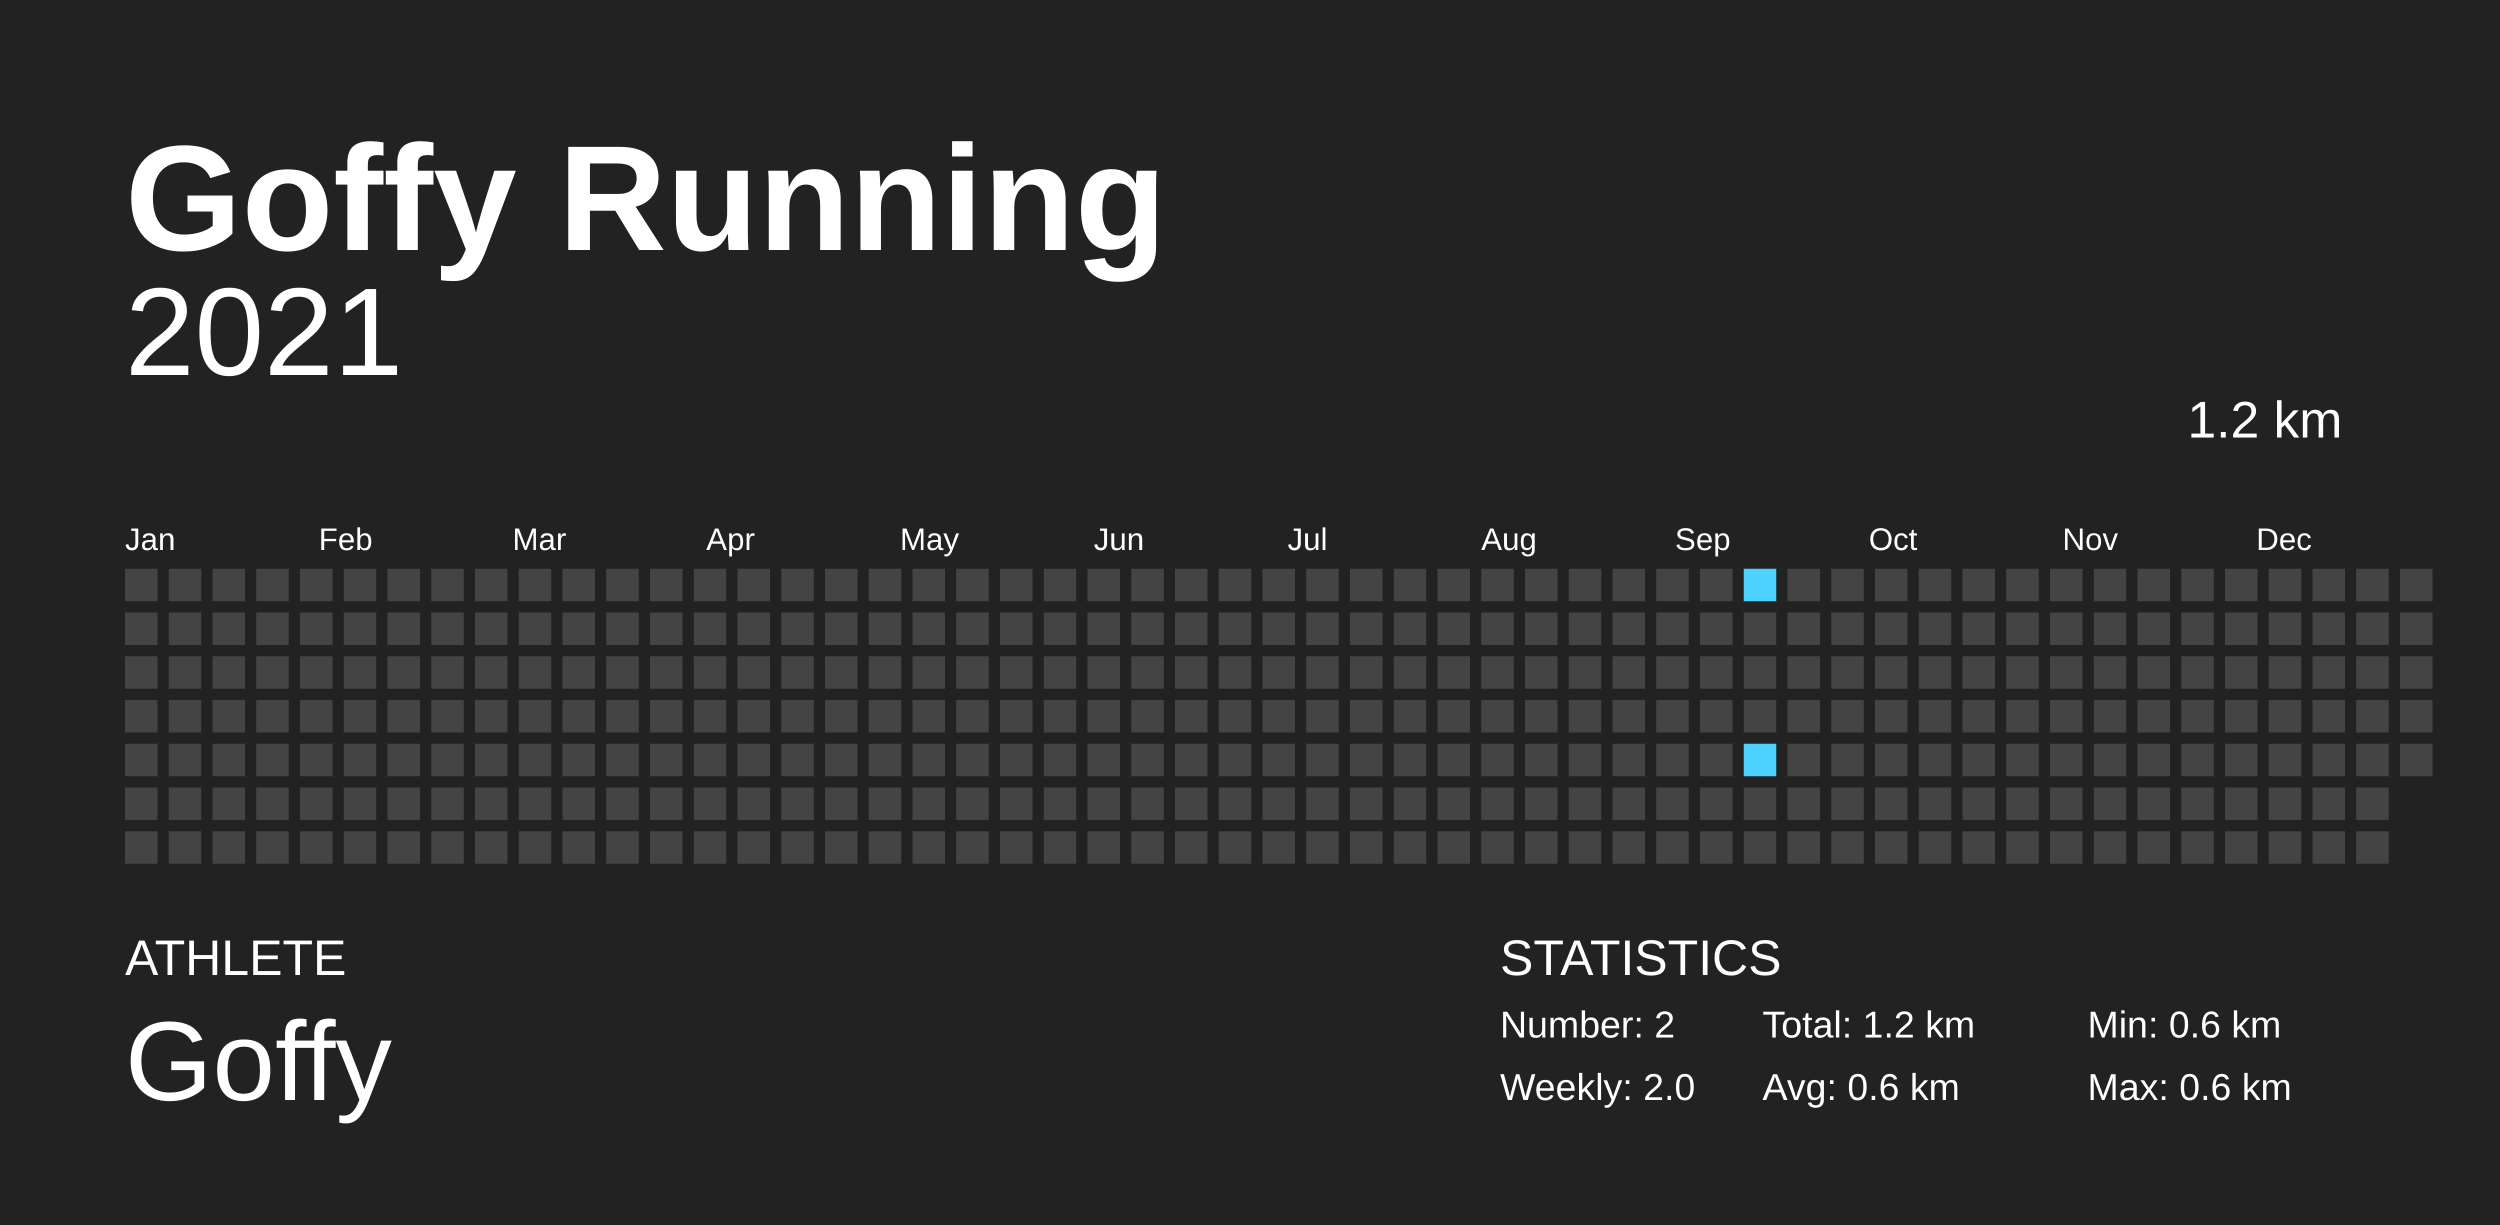
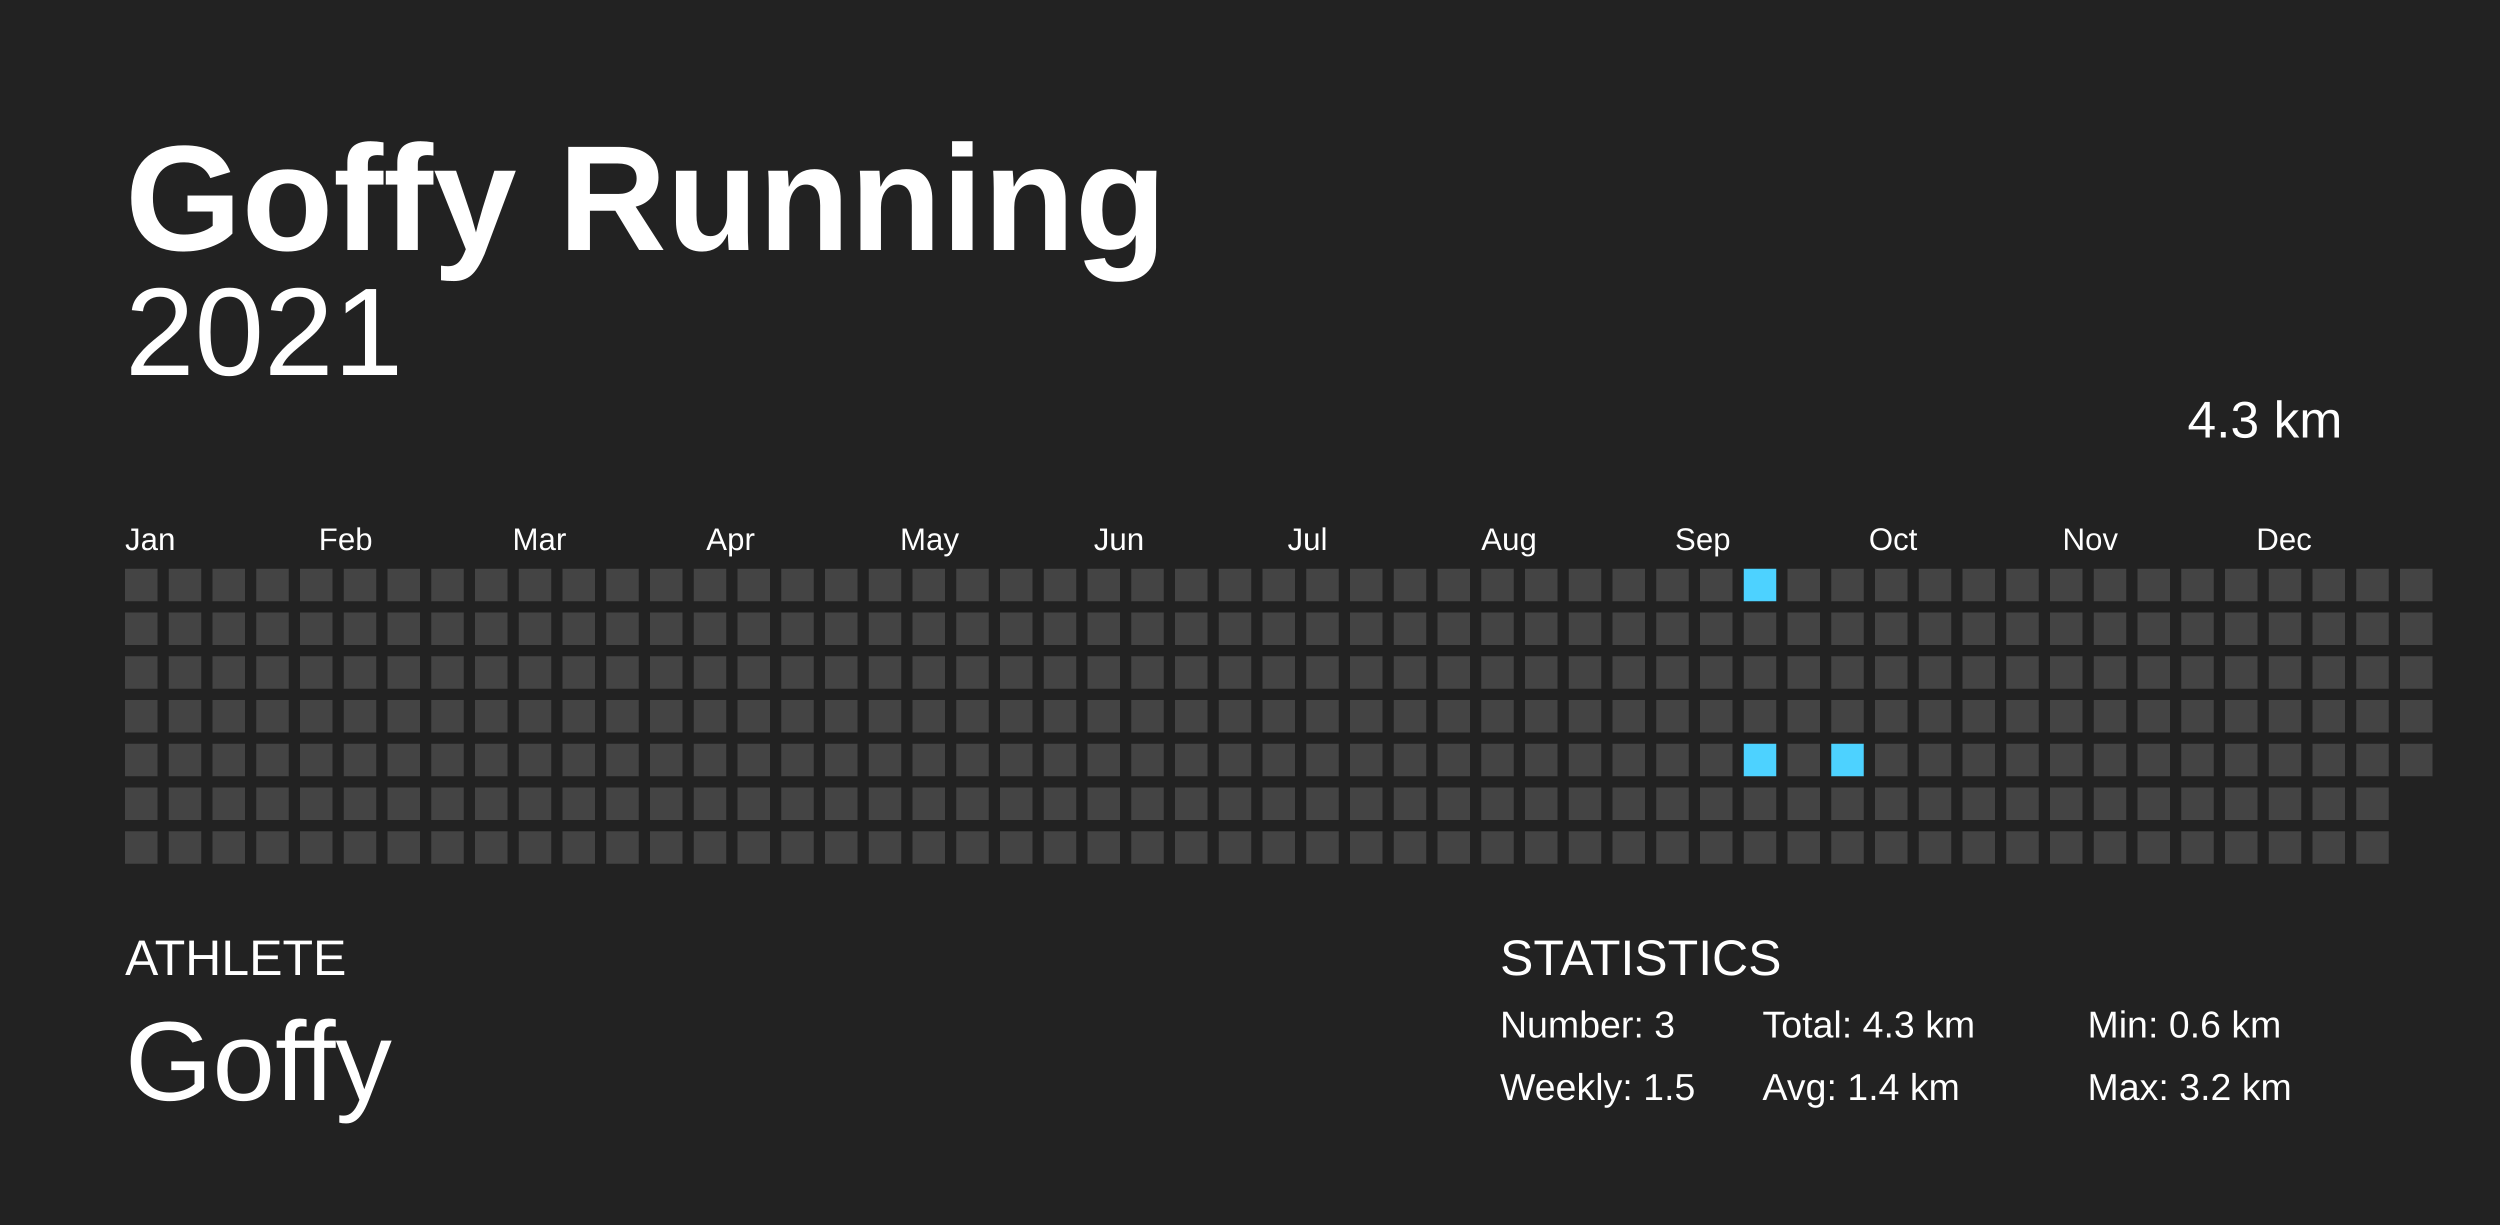
<svg xmlns="http://www.w3.org/2000/svg" baseProfile="full" height="98mm" version="1.1" viewBox="0,0,200,98" width="200mm">
  <defs />
  <rect fill="#222222" height="98" width="200" x="0" y="0" />
  <text fill="#FFFFFF" style="font-size:12px; font-family:Arial; font-weight:bold;" x="10" y="20">Goffy Running</text>
  <text fill="#FFFFFF" style="font-size:4px; font-family:Arial" x="10" y="78">ATHLETE</text>
  <text fill="#FFFFFF" style="font-size:9px; font-family:Arial" x="10" y="88">Goffy</text>
  <text fill="#FFFFFF" style="font-size:4px; font-family:Arial" x="120" y="78">STATISTICS</text>
-   <text fill="#FFFFFF" style="font-size:3px; font-family:Arial" x="120" y="83">Number: 2</text>
-   <text fill="#FFFFFF" style="font-size:3px; font-family:Arial" x="120" y="88">Weekly: 2.0</text>
-   <text fill="#FFFFFF" style="font-size:3px; font-family:Arial" x="141" y="83">Total: 1.2 km</text>
-   <text fill="#FFFFFF" style="font-size:3px; font-family:Arial" x="141" y="88">Avg: 0.6 km</text>
+   <text fill="#FFFFFF" style="font-size:3px; font-family:Arial" x="120" y="83">Number: 3</text>
+   <text fill="#FFFFFF" style="font-size:3px; font-family:Arial" x="120" y="88">Weekly: 1.5</text>
+   <text fill="#FFFFFF" style="font-size:3px; font-family:Arial" x="141" y="83">Total: 4.3 km</text>
+   <text fill="#FFFFFF" style="font-size:3px; font-family:Arial" x="141" y="88">Avg: 1.4 km</text>
  <text fill="#FFFFFF" style="font-size:3px; font-family:Arial" x="167" y="83">Min: 0.6 km</text>
-   <text fill="#FFFFFF" style="font-size:3px; font-family:Arial" x="167" y="88">Max: 0.6 km</text>
+   <text fill="#FFFFFF" style="font-size:3px; font-family:Arial" x="167" y="88">Max: 3.2 km</text>
  <text alignment-baseline="hanging" fill="#FFFFFF" style="font-size:10.0px; font-family:Arial;" x="10" y="30">2021</text>
-   <text alignment-baseline="hanging" fill="#FFFFFF" style="font-size:4.125px; font-family:Arial;" x="175" y="35">1.2 km</text>
+   <text alignment-baseline="hanging" fill="#FFFFFF" style="font-size:4.125px; font-family:Arial;" x="175" y="35">4.3 km</text>
  <text fill="#FFFFFF" style="font-size:2.5px; font-family:Arial" x="10.0" y="44">Jan</text>
  <text fill="#FFFFFF" style="font-size:2.5px; font-family:Arial" x="25.5" y="44">Feb</text>
  <text fill="#FFFFFF" style="font-size:2.5px; font-family:Arial" x="41.0" y="44">Mar</text>
  <text fill="#FFFFFF" style="font-size:2.5px; font-family:Arial" x="56.5" y="44">Apr</text>
  <text fill="#FFFFFF" style="font-size:2.5px; font-family:Arial" x="72.0" y="44">May</text>
  <text fill="#FFFFFF" style="font-size:2.5px; font-family:Arial" x="87.5" y="44">Jun</text>
  <text fill="#FFFFFF" style="font-size:2.5px; font-family:Arial" x="103.0" y="44">Jul</text>
  <text fill="#FFFFFF" style="font-size:2.5px; font-family:Arial" x="118.5" y="44">Aug</text>
  <text fill="#FFFFFF" style="font-size:2.5px; font-family:Arial" x="134.0" y="44">Sep</text>
  <text fill="#FFFFFF" style="font-size:2.5px; font-family:Arial" x="149.5" y="44">Oct</text>
  <text fill="#FFFFFF" style="font-size:2.5px; font-family:Arial" x="165.0" y="44">Nov</text>
  <text fill="#FFFFFF" style="font-size:2.5px; font-family:Arial" x="180.5" y="44">Dec</text>
  <rect fill="#444444" height="2.6" width="2.6" x="10.0" y="45.5" />
  <rect fill="#444444" height="2.6" width="2.6" x="10.0" y="49.0" />
  <rect fill="#444444" height="2.6" width="2.6" x="10.0" y="52.5" />
  <rect fill="#444444" height="2.6" width="2.6" x="10.0" y="56.0" />
  <rect fill="#444444" height="2.6" width="2.6" x="10.0" y="59.5" />
  <rect fill="#444444" height="2.6" width="2.6" x="10.0" y="63.0" />
  <rect fill="#444444" height="2.6" width="2.6" x="10.0" y="66.5" />
  <rect fill="#444444" height="2.6" width="2.6" x="13.5" y="45.5" />
  <rect fill="#444444" height="2.6" width="2.6" x="13.5" y="49.0" />
  <rect fill="#444444" height="2.6" width="2.6" x="13.5" y="52.5" />
  <rect fill="#444444" height="2.6" width="2.6" x="13.5" y="56.0" />
  <rect fill="#444444" height="2.6" width="2.6" x="13.5" y="59.5" />
  <rect fill="#444444" height="2.6" width="2.6" x="13.5" y="63.0" />
  <rect fill="#444444" height="2.6" width="2.6" x="13.5" y="66.5" />
  <rect fill="#444444" height="2.6" width="2.6" x="17.0" y="45.5" />
  <rect fill="#444444" height="2.6" width="2.6" x="17.0" y="49.0" />
  <rect fill="#444444" height="2.6" width="2.6" x="17.0" y="52.5" />
  <rect fill="#444444" height="2.6" width="2.6" x="17.0" y="56.0" />
  <rect fill="#444444" height="2.6" width="2.6" x="17.0" y="59.5" />
  <rect fill="#444444" height="2.6" width="2.6" x="17.0" y="63.0" />
  <rect fill="#444444" height="2.6" width="2.6" x="17.0" y="66.5" />
  <rect fill="#444444" height="2.6" width="2.6" x="20.5" y="45.5" />
  <rect fill="#444444" height="2.6" width="2.6" x="20.5" y="49.0" />
  <rect fill="#444444" height="2.6" width="2.6" x="20.5" y="52.5" />
  <rect fill="#444444" height="2.6" width="2.6" x="20.5" y="56.0" />
  <rect fill="#444444" height="2.6" width="2.6" x="20.5" y="59.5" />
  <rect fill="#444444" height="2.6" width="2.6" x="20.5" y="63.0" />
  <rect fill="#444444" height="2.6" width="2.6" x="20.5" y="66.5" />
  <rect fill="#444444" height="2.6" width="2.6" x="24.0" y="45.5" />
  <rect fill="#444444" height="2.6" width="2.6" x="24.0" y="49.0" />
  <rect fill="#444444" height="2.6" width="2.6" x="24.0" y="52.5" />
  <rect fill="#444444" height="2.6" width="2.6" x="24.0" y="56.0" />
  <rect fill="#444444" height="2.6" width="2.6" x="24.0" y="59.5" />
  <rect fill="#444444" height="2.6" width="2.6" x="24.0" y="63.0" />
  <rect fill="#444444" height="2.6" width="2.6" x="24.0" y="66.5" />
  <rect fill="#444444" height="2.6" width="2.6" x="27.5" y="45.5" />
  <rect fill="#444444" height="2.6" width="2.6" x="27.5" y="49.0" />
  <rect fill="#444444" height="2.6" width="2.6" x="27.5" y="52.5" />
  <rect fill="#444444" height="2.6" width="2.6" x="27.5" y="56.0" />
  <rect fill="#444444" height="2.6" width="2.6" x="27.5" y="59.5" />
  <rect fill="#444444" height="2.6" width="2.6" x="27.5" y="63.0" />
  <rect fill="#444444" height="2.6" width="2.6" x="27.5" y="66.5" />
  <rect fill="#444444" height="2.6" width="2.6" x="31.0" y="45.5" />
  <rect fill="#444444" height="2.6" width="2.6" x="31.0" y="49.0" />
  <rect fill="#444444" height="2.6" width="2.6" x="31.0" y="52.5" />
  <rect fill="#444444" height="2.6" width="2.6" x="31.0" y="56.0" />
  <rect fill="#444444" height="2.6" width="2.6" x="31.0" y="59.5" />
  <rect fill="#444444" height="2.6" width="2.6" x="31.0" y="63.0" />
  <rect fill="#444444" height="2.6" width="2.6" x="31.0" y="66.5" />
  <rect fill="#444444" height="2.6" width="2.6" x="34.5" y="45.5" />
  <rect fill="#444444" height="2.6" width="2.6" x="34.5" y="49.0" />
  <rect fill="#444444" height="2.6" width="2.6" x="34.5" y="52.5" />
  <rect fill="#444444" height="2.6" width="2.6" x="34.5" y="56.0" />
  <rect fill="#444444" height="2.6" width="2.6" x="34.5" y="59.5" />
  <rect fill="#444444" height="2.6" width="2.6" x="34.5" y="63.0" />
  <rect fill="#444444" height="2.6" width="2.6" x="34.5" y="66.5" />
  <rect fill="#444444" height="2.6" width="2.6" x="38.0" y="45.5" />
  <rect fill="#444444" height="2.6" width="2.6" x="38.0" y="49.0" />
  <rect fill="#444444" height="2.6" width="2.6" x="38.0" y="52.5" />
  <rect fill="#444444" height="2.6" width="2.6" x="38.0" y="56.0" />
  <rect fill="#444444" height="2.6" width="2.6" x="38.0" y="59.5" />
  <rect fill="#444444" height="2.6" width="2.6" x="38.0" y="63.0" />
  <rect fill="#444444" height="2.6" width="2.6" x="38.0" y="66.5" />
  <rect fill="#444444" height="2.6" width="2.6" x="41.5" y="45.5" />
  <rect fill="#444444" height="2.6" width="2.6" x="41.5" y="49.0" />
  <rect fill="#444444" height="2.6" width="2.6" x="41.5" y="52.5" />
  <rect fill="#444444" height="2.6" width="2.6" x="41.5" y="56.0" />
  <rect fill="#444444" height="2.6" width="2.6" x="41.5" y="59.5" />
  <rect fill="#444444" height="2.6" width="2.6" x="41.5" y="63.0" />
  <rect fill="#444444" height="2.6" width="2.6" x="41.5" y="66.5" />
  <rect fill="#444444" height="2.6" width="2.6" x="45.0" y="45.5" />
  <rect fill="#444444" height="2.6" width="2.6" x="45.0" y="49.0" />
  <rect fill="#444444" height="2.6" width="2.6" x="45.0" y="52.5" />
  <rect fill="#444444" height="2.6" width="2.6" x="45.0" y="56.0" />
  <rect fill="#444444" height="2.6" width="2.6" x="45.0" y="59.5" />
  <rect fill="#444444" height="2.6" width="2.6" x="45.0" y="63.0" />
  <rect fill="#444444" height="2.6" width="2.6" x="45.0" y="66.5" />
  <rect fill="#444444" height="2.6" width="2.6" x="48.5" y="45.5" />
  <rect fill="#444444" height="2.6" width="2.6" x="48.5" y="49.0" />
  <rect fill="#444444" height="2.6" width="2.6" x="48.5" y="52.5" />
  <rect fill="#444444" height="2.6" width="2.6" x="48.5" y="56.0" />
  <rect fill="#444444" height="2.6" width="2.6" x="48.5" y="59.5" />
  <rect fill="#444444" height="2.6" width="2.6" x="48.5" y="63.0" />
  <rect fill="#444444" height="2.6" width="2.6" x="48.5" y="66.5" />
  <rect fill="#444444" height="2.6" width="2.6" x="52.0" y="45.5" />
  <rect fill="#444444" height="2.6" width="2.6" x="52.0" y="49.0" />
  <rect fill="#444444" height="2.6" width="2.6" x="52.0" y="52.5" />
  <rect fill="#444444" height="2.6" width="2.6" x="52.0" y="56.0" />
  <rect fill="#444444" height="2.6" width="2.6" x="52.0" y="59.5" />
  <rect fill="#444444" height="2.6" width="2.6" x="52.0" y="63.0" />
  <rect fill="#444444" height="2.6" width="2.6" x="52.0" y="66.5" />
  <rect fill="#444444" height="2.6" width="2.6" x="55.5" y="45.5" />
  <rect fill="#444444" height="2.6" width="2.6" x="55.5" y="49.0" />
  <rect fill="#444444" height="2.6" width="2.6" x="55.5" y="52.5" />
  <rect fill="#444444" height="2.6" width="2.6" x="55.5" y="56.0" />
  <rect fill="#444444" height="2.6" width="2.6" x="55.5" y="59.5" />
  <rect fill="#444444" height="2.6" width="2.6" x="55.5" y="63.0" />
  <rect fill="#444444" height="2.6" width="2.6" x="55.5" y="66.5" />
  <rect fill="#444444" height="2.6" width="2.6" x="59.0" y="45.5" />
  <rect fill="#444444" height="2.6" width="2.6" x="59.0" y="49.0" />
  <rect fill="#444444" height="2.6" width="2.6" x="59.0" y="52.5" />
  <rect fill="#444444" height="2.6" width="2.6" x="59.0" y="56.0" />
  <rect fill="#444444" height="2.6" width="2.6" x="59.0" y="59.5" />
  <rect fill="#444444" height="2.6" width="2.6" x="59.0" y="63.0" />
  <rect fill="#444444" height="2.6" width="2.6" x="59.0" y="66.5" />
  <rect fill="#444444" height="2.6" width="2.6" x="62.5" y="45.5" />
  <rect fill="#444444" height="2.6" width="2.6" x="62.5" y="49.0" />
  <rect fill="#444444" height="2.6" width="2.6" x="62.5" y="52.5" />
  <rect fill="#444444" height="2.6" width="2.6" x="62.5" y="56.0" />
  <rect fill="#444444" height="2.6" width="2.6" x="62.5" y="59.5" />
  <rect fill="#444444" height="2.6" width="2.6" x="62.5" y="63.0" />
  <rect fill="#444444" height="2.6" width="2.6" x="62.5" y="66.5" />
  <rect fill="#444444" height="2.6" width="2.6" x="66.0" y="45.5" />
  <rect fill="#444444" height="2.6" width="2.6" x="66.0" y="49.0" />
  <rect fill="#444444" height="2.6" width="2.6" x="66.0" y="52.5" />
  <rect fill="#444444" height="2.6" width="2.6" x="66.0" y="56.0" />
  <rect fill="#444444" height="2.6" width="2.6" x="66.0" y="59.5" />
  <rect fill="#444444" height="2.6" width="2.6" x="66.0" y="63.0" />
  <rect fill="#444444" height="2.6" width="2.6" x="66.0" y="66.5" />
  <rect fill="#444444" height="2.6" width="2.6" x="69.5" y="45.5" />
  <rect fill="#444444" height="2.6" width="2.6" x="69.5" y="49.0" />
  <rect fill="#444444" height="2.6" width="2.6" x="69.5" y="52.5" />
  <rect fill="#444444" height="2.6" width="2.6" x="69.5" y="56.0" />
  <rect fill="#444444" height="2.6" width="2.6" x="69.5" y="59.5" />
  <rect fill="#444444" height="2.6" width="2.6" x="69.5" y="63.0" />
  <rect fill="#444444" height="2.6" width="2.6" x="69.5" y="66.5" />
  <rect fill="#444444" height="2.6" width="2.6" x="73.0" y="45.5" />
  <rect fill="#444444" height="2.6" width="2.6" x="73.0" y="49.0" />
  <rect fill="#444444" height="2.6" width="2.6" x="73.0" y="52.5" />
  <rect fill="#444444" height="2.6" width="2.6" x="73.0" y="56.0" />
  <rect fill="#444444" height="2.6" width="2.6" x="73.0" y="59.5" />
  <rect fill="#444444" height="2.6" width="2.6" x="73.0" y="63.0" />
  <rect fill="#444444" height="2.6" width="2.6" x="73.0" y="66.5" />
  <rect fill="#444444" height="2.6" width="2.6" x="76.5" y="45.5" />
  <rect fill="#444444" height="2.6" width="2.6" x="76.5" y="49.0" />
  <rect fill="#444444" height="2.6" width="2.6" x="76.5" y="52.5" />
  <rect fill="#444444" height="2.6" width="2.6" x="76.5" y="56.0" />
  <rect fill="#444444" height="2.6" width="2.6" x="76.5" y="59.5" />
  <rect fill="#444444" height="2.6" width="2.6" x="76.5" y="63.0" />
  <rect fill="#444444" height="2.6" width="2.6" x="76.5" y="66.5" />
  <rect fill="#444444" height="2.6" width="2.6" x="80.0" y="45.5" />
  <rect fill="#444444" height="2.6" width="2.6" x="80.0" y="49.0" />
  <rect fill="#444444" height="2.6" width="2.6" x="80.0" y="52.5" />
  <rect fill="#444444" height="2.6" width="2.6" x="80.0" y="56.0" />
  <rect fill="#444444" height="2.6" width="2.6" x="80.0" y="59.5" />
  <rect fill="#444444" height="2.6" width="2.6" x="80.0" y="63.0" />
  <rect fill="#444444" height="2.6" width="2.6" x="80.0" y="66.5" />
  <rect fill="#444444" height="2.6" width="2.6" x="83.5" y="45.5" />
  <rect fill="#444444" height="2.6" width="2.6" x="83.5" y="49.0" />
  <rect fill="#444444" height="2.6" width="2.6" x="83.5" y="52.5" />
  <rect fill="#444444" height="2.6" width="2.6" x="83.5" y="56.0" />
  <rect fill="#444444" height="2.6" width="2.6" x="83.5" y="59.5" />
  <rect fill="#444444" height="2.6" width="2.6" x="83.5" y="63.0" />
  <rect fill="#444444" height="2.6" width="2.6" x="83.5" y="66.5" />
  <rect fill="#444444" height="2.6" width="2.6" x="87.0" y="45.5" />
  <rect fill="#444444" height="2.6" width="2.6" x="87.0" y="49.0" />
  <rect fill="#444444" height="2.6" width="2.6" x="87.0" y="52.5" />
  <rect fill="#444444" height="2.6" width="2.6" x="87.0" y="56.0" />
  <rect fill="#444444" height="2.6" width="2.6" x="87.0" y="59.5" />
  <rect fill="#444444" height="2.6" width="2.6" x="87.0" y="63.0" />
  <rect fill="#444444" height="2.6" width="2.6" x="87.0" y="66.5" />
  <rect fill="#444444" height="2.6" width="2.6" x="90.5" y="45.5" />
  <rect fill="#444444" height="2.6" width="2.6" x="90.5" y="49.0" />
  <rect fill="#444444" height="2.6" width="2.6" x="90.5" y="52.5" />
  <rect fill="#444444" height="2.6" width="2.6" x="90.5" y="56.0" />
  <rect fill="#444444" height="2.6" width="2.6" x="90.5" y="59.5" />
  <rect fill="#444444" height="2.6" width="2.6" x="90.5" y="63.0" />
  <rect fill="#444444" height="2.6" width="2.6" x="90.5" y="66.5" />
  <rect fill="#444444" height="2.6" width="2.6" x="94.0" y="45.5" />
  <rect fill="#444444" height="2.6" width="2.6" x="94.0" y="49.0" />
  <rect fill="#444444" height="2.6" width="2.6" x="94.0" y="52.5" />
  <rect fill="#444444" height="2.6" width="2.6" x="94.0" y="56.0" />
  <rect fill="#444444" height="2.6" width="2.6" x="94.0" y="59.5" />
  <rect fill="#444444" height="2.6" width="2.6" x="94.0" y="63.0" />
  <rect fill="#444444" height="2.6" width="2.6" x="94.0" y="66.5" />
  <rect fill="#444444" height="2.6" width="2.6" x="97.5" y="45.5" />
  <rect fill="#444444" height="2.6" width="2.6" x="97.5" y="49.0" />
  <rect fill="#444444" height="2.6" width="2.6" x="97.5" y="52.5" />
  <rect fill="#444444" height="2.6" width="2.6" x="97.5" y="56.0" />
  <rect fill="#444444" height="2.6" width="2.6" x="97.5" y="59.5" />
  <rect fill="#444444" height="2.6" width="2.6" x="97.5" y="63.0" />
  <rect fill="#444444" height="2.6" width="2.6" x="97.5" y="66.5" />
  <rect fill="#444444" height="2.6" width="2.6" x="101.0" y="45.5" />
  <rect fill="#444444" height="2.6" width="2.6" x="101.0" y="49.0" />
  <rect fill="#444444" height="2.6" width="2.6" x="101.0" y="52.5" />
  <rect fill="#444444" height="2.6" width="2.6" x="101.0" y="56.0" />
  <rect fill="#444444" height="2.6" width="2.6" x="101.0" y="59.5" />
  <rect fill="#444444" height="2.6" width="2.6" x="101.0" y="63.0" />
  <rect fill="#444444" height="2.6" width="2.6" x="101.0" y="66.5" />
  <rect fill="#444444" height="2.6" width="2.6" x="104.5" y="45.5" />
  <rect fill="#444444" height="2.6" width="2.6" x="104.5" y="49.0" />
  <rect fill="#444444" height="2.6" width="2.6" x="104.5" y="52.5" />
  <rect fill="#444444" height="2.6" width="2.6" x="104.5" y="56.0" />
  <rect fill="#444444" height="2.6" width="2.6" x="104.5" y="59.5" />
  <rect fill="#444444" height="2.6" width="2.6" x="104.5" y="63.0" />
  <rect fill="#444444" height="2.6" width="2.6" x="104.5" y="66.5" />
  <rect fill="#444444" height="2.6" width="2.6" x="108.0" y="45.5" />
  <rect fill="#444444" height="2.6" width="2.6" x="108.0" y="49.0" />
  <rect fill="#444444" height="2.6" width="2.6" x="108.0" y="52.5" />
  <rect fill="#444444" height="2.6" width="2.6" x="108.0" y="56.0" />
  <rect fill="#444444" height="2.6" width="2.6" x="108.0" y="59.5" />
  <rect fill="#444444" height="2.6" width="2.6" x="108.0" y="63.0" />
  <rect fill="#444444" height="2.6" width="2.6" x="108.0" y="66.5" />
  <rect fill="#444444" height="2.6" width="2.6" x="111.5" y="45.5" />
  <rect fill="#444444" height="2.6" width="2.6" x="111.5" y="49.0" />
  <rect fill="#444444" height="2.6" width="2.6" x="111.5" y="52.5" />
  <rect fill="#444444" height="2.6" width="2.6" x="111.5" y="56.0" />
  <rect fill="#444444" height="2.6" width="2.6" x="111.5" y="59.5" />
  <rect fill="#444444" height="2.6" width="2.6" x="111.5" y="63.0" />
  <rect fill="#444444" height="2.6" width="2.6" x="111.5" y="66.5" />
  <rect fill="#444444" height="2.6" width="2.6" x="115.0" y="45.5" />
  <rect fill="#444444" height="2.6" width="2.6" x="115.0" y="49.0" />
  <rect fill="#444444" height="2.6" width="2.6" x="115.0" y="52.5" />
  <rect fill="#444444" height="2.6" width="2.6" x="115.0" y="56.0" />
  <rect fill="#444444" height="2.6" width="2.6" x="115.0" y="59.5" />
  <rect fill="#444444" height="2.6" width="2.6" x="115.0" y="63.0" />
  <rect fill="#444444" height="2.6" width="2.6" x="115.0" y="66.5" />
  <rect fill="#444444" height="2.6" width="2.6" x="118.5" y="45.5" />
  <rect fill="#444444" height="2.6" width="2.6" x="118.5" y="49.0" />
  <rect fill="#444444" height="2.6" width="2.6" x="118.5" y="52.5" />
  <rect fill="#444444" height="2.6" width="2.6" x="118.5" y="56.0" />
  <rect fill="#444444" height="2.6" width="2.6" x="118.5" y="59.5" />
  <rect fill="#444444" height="2.6" width="2.6" x="118.5" y="63.0" />
  <rect fill="#444444" height="2.6" width="2.6" x="118.5" y="66.5" />
  <rect fill="#444444" height="2.6" width="2.6" x="122.0" y="45.5" />
  <rect fill="#444444" height="2.6" width="2.6" x="122.0" y="49.0" />
  <rect fill="#444444" height="2.6" width="2.6" x="122.0" y="52.5" />
  <rect fill="#444444" height="2.6" width="2.6" x="122.0" y="56.0" />
  <rect fill="#444444" height="2.6" width="2.6" x="122.0" y="59.5" />
  <rect fill="#444444" height="2.6" width="2.6" x="122.0" y="63.0" />
  <rect fill="#444444" height="2.6" width="2.6" x="122.0" y="66.5" />
  <rect fill="#444444" height="2.6" width="2.6" x="125.5" y="45.5" />
  <rect fill="#444444" height="2.6" width="2.6" x="125.5" y="49.0" />
  <rect fill="#444444" height="2.6" width="2.6" x="125.5" y="52.5" />
  <rect fill="#444444" height="2.6" width="2.6" x="125.5" y="56.0" />
  <rect fill="#444444" height="2.6" width="2.6" x="125.5" y="59.5" />
  <rect fill="#444444" height="2.6" width="2.6" x="125.5" y="63.0" />
  <rect fill="#444444" height="2.6" width="2.6" x="125.5" y="66.5" />
  <rect fill="#444444" height="2.6" width="2.6" x="129.0" y="45.5" />
  <rect fill="#444444" height="2.6" width="2.6" x="129.0" y="49.0" />
  <rect fill="#444444" height="2.6" width="2.6" x="129.0" y="52.5" />
  <rect fill="#444444" height="2.6" width="2.6" x="129.0" y="56.0" />
  <rect fill="#444444" height="2.6" width="2.6" x="129.0" y="59.5" />
  <rect fill="#444444" height="2.6" width="2.6" x="129.0" y="63.0" />
  <rect fill="#444444" height="2.6" width="2.6" x="129.0" y="66.5" />
  <rect fill="#444444" height="2.6" width="2.6" x="132.5" y="45.5" />
  <rect fill="#444444" height="2.6" width="2.6" x="132.5" y="49.0" />
  <rect fill="#444444" height="2.6" width="2.6" x="132.5" y="52.5" />
  <rect fill="#444444" height="2.6" width="2.6" x="132.5" y="56.0" />
  <rect fill="#444444" height="2.6" width="2.6" x="132.5" y="59.5" />
  <rect fill="#444444" height="2.6" width="2.6" x="132.5" y="63.0" />
  <rect fill="#444444" height="2.6" width="2.6" x="132.5" y="66.5" />
  <rect fill="#444444" height="2.6" width="2.6" x="136.0" y="45.5" />
  <rect fill="#444444" height="2.6" width="2.6" x="136.0" y="49.0" />
  <rect fill="#444444" height="2.6" width="2.6" x="136.0" y="52.5" />
  <rect fill="#444444" height="2.6" width="2.6" x="136.0" y="56.0" />
  <rect fill="#444444" height="2.6" width="2.6" x="136.0" y="59.5" />
  <rect fill="#444444" height="2.6" width="2.6" x="136.0" y="63.0" />
  <rect fill="#444444" height="2.6" width="2.6" x="136.0" y="66.5" />
  <rect fill="#4dd2ff" height="2.6" width="2.6" x="139.5" y="45.5" />
  <rect fill="#444444" height="2.6" width="2.6" x="139.5" y="49.0" />
  <rect fill="#444444" height="2.6" width="2.6" x="139.5" y="52.5" />
  <rect fill="#444444" height="2.6" width="2.6" x="139.5" y="56.0" />
  <rect fill="#4dd2ff" height="2.6" width="2.6" x="139.5" y="59.5" />
  <rect fill="#444444" height="2.6" width="2.6" x="139.5" y="63.0" />
  <rect fill="#444444" height="2.6" width="2.6" x="139.5" y="66.5" />
  <rect fill="#444444" height="2.6" width="2.6" x="143.0" y="45.5" />
  <rect fill="#444444" height="2.6" width="2.6" x="143.0" y="49.0" />
  <rect fill="#444444" height="2.6" width="2.6" x="143.0" y="52.5" />
  <rect fill="#444444" height="2.6" width="2.6" x="143.0" y="56.0" />
  <rect fill="#444444" height="2.6" width="2.6" x="143.0" y="59.5" />
  <rect fill="#444444" height="2.6" width="2.6" x="143.0" y="63.0" />
  <rect fill="#444444" height="2.6" width="2.6" x="143.0" y="66.5" />
  <rect fill="#444444" height="2.6" width="2.6" x="146.5" y="45.5" />
  <rect fill="#444444" height="2.6" width="2.6" x="146.5" y="49.0" />
  <rect fill="#444444" height="2.6" width="2.6" x="146.5" y="52.5" />
  <rect fill="#444444" height="2.6" width="2.6" x="146.5" y="56.0" />
-   <rect fill="#444444" height="2.6" width="2.6" x="146.5" y="59.5" />
+   <rect fill="#4dd2ff" height="2.6" width="2.6" x="146.5" y="59.5" />
  <rect fill="#444444" height="2.6" width="2.6" x="146.5" y="63.0" />
  <rect fill="#444444" height="2.6" width="2.6" x="146.5" y="66.5" />
  <rect fill="#444444" height="2.6" width="2.6" x="150.0" y="45.5" />
  <rect fill="#444444" height="2.6" width="2.6" x="150.0" y="49.0" />
  <rect fill="#444444" height="2.6" width="2.6" x="150.0" y="52.5" />
  <rect fill="#444444" height="2.6" width="2.6" x="150.0" y="56.0" />
  <rect fill="#444444" height="2.6" width="2.6" x="150.0" y="59.5" />
  <rect fill="#444444" height="2.6" width="2.6" x="150.0" y="63.0" />
  <rect fill="#444444" height="2.6" width="2.6" x="150.0" y="66.5" />
  <rect fill="#444444" height="2.6" width="2.6" x="153.5" y="45.5" />
  <rect fill="#444444" height="2.6" width="2.6" x="153.5" y="49.0" />
  <rect fill="#444444" height="2.6" width="2.6" x="153.5" y="52.5" />
  <rect fill="#444444" height="2.6" width="2.6" x="153.5" y="56.0" />
  <rect fill="#444444" height="2.6" width="2.6" x="153.5" y="59.5" />
  <rect fill="#444444" height="2.6" width="2.6" x="153.5" y="63.0" />
  <rect fill="#444444" height="2.6" width="2.6" x="153.5" y="66.5" />
  <rect fill="#444444" height="2.6" width="2.6" x="157.0" y="45.5" />
  <rect fill="#444444" height="2.6" width="2.6" x="157.0" y="49.0" />
  <rect fill="#444444" height="2.6" width="2.6" x="157.0" y="52.5" />
  <rect fill="#444444" height="2.6" width="2.6" x="157.0" y="56.0" />
  <rect fill="#444444" height="2.6" width="2.6" x="157.0" y="59.5" />
  <rect fill="#444444" height="2.6" width="2.6" x="157.0" y="63.0" />
  <rect fill="#444444" height="2.6" width="2.6" x="157.0" y="66.5" />
  <rect fill="#444444" height="2.6" width="2.6" x="160.5" y="45.5" />
  <rect fill="#444444" height="2.6" width="2.6" x="160.5" y="49.0" />
  <rect fill="#444444" height="2.6" width="2.6" x="160.5" y="52.5" />
  <rect fill="#444444" height="2.6" width="2.6" x="160.5" y="56.0" />
  <rect fill="#444444" height="2.6" width="2.6" x="160.5" y="59.5" />
  <rect fill="#444444" height="2.6" width="2.6" x="160.5" y="63.0" />
  <rect fill="#444444" height="2.6" width="2.6" x="160.5" y="66.5" />
  <rect fill="#444444" height="2.6" width="2.6" x="164.0" y="45.5" />
  <rect fill="#444444" height="2.6" width="2.6" x="164.0" y="49.0" />
  <rect fill="#444444" height="2.6" width="2.6" x="164.0" y="52.5" />
  <rect fill="#444444" height="2.6" width="2.6" x="164.0" y="56.0" />
  <rect fill="#444444" height="2.6" width="2.6" x="164.0" y="59.5" />
  <rect fill="#444444" height="2.6" width="2.6" x="164.0" y="63.0" />
  <rect fill="#444444" height="2.6" width="2.6" x="164.0" y="66.5" />
  <rect fill="#444444" height="2.6" width="2.6" x="167.5" y="45.5" />
  <rect fill="#444444" height="2.6" width="2.6" x="167.5" y="49.0" />
  <rect fill="#444444" height="2.6" width="2.6" x="167.5" y="52.5" />
  <rect fill="#444444" height="2.6" width="2.6" x="167.5" y="56.0" />
  <rect fill="#444444" height="2.6" width="2.6" x="167.5" y="59.5" />
  <rect fill="#444444" height="2.6" width="2.6" x="167.5" y="63.0" />
  <rect fill="#444444" height="2.6" width="2.6" x="167.5" y="66.5" />
  <rect fill="#444444" height="2.6" width="2.6" x="171.0" y="45.5" />
  <rect fill="#444444" height="2.6" width="2.6" x="171.0" y="49.0" />
  <rect fill="#444444" height="2.6" width="2.6" x="171.0" y="52.5" />
  <rect fill="#444444" height="2.6" width="2.6" x="171.0" y="56.0" />
  <rect fill="#444444" height="2.6" width="2.6" x="171.0" y="59.5" />
  <rect fill="#444444" height="2.6" width="2.6" x="171.0" y="63.0" />
  <rect fill="#444444" height="2.6" width="2.6" x="171.0" y="66.5" />
  <rect fill="#444444" height="2.6" width="2.6" x="174.5" y="45.5" />
  <rect fill="#444444" height="2.6" width="2.6" x="174.5" y="49.0" />
  <rect fill="#444444" height="2.6" width="2.6" x="174.5" y="52.5" />
  <rect fill="#444444" height="2.6" width="2.6" x="174.5" y="56.0" />
  <rect fill="#444444" height="2.6" width="2.6" x="174.5" y="59.5" />
  <rect fill="#444444" height="2.6" width="2.6" x="174.5" y="63.0" />
  <rect fill="#444444" height="2.6" width="2.6" x="174.5" y="66.5" />
  <rect fill="#444444" height="2.6" width="2.6" x="178.0" y="45.5" />
  <rect fill="#444444" height="2.6" width="2.6" x="178.0" y="49.0" />
  <rect fill="#444444" height="2.6" width="2.6" x="178.0" y="52.5" />
  <rect fill="#444444" height="2.6" width="2.6" x="178.0" y="56.0" />
  <rect fill="#444444" height="2.6" width="2.6" x="178.0" y="59.5" />
  <rect fill="#444444" height="2.6" width="2.6" x="178.0" y="63.0" />
  <rect fill="#444444" height="2.6" width="2.6" x="178.0" y="66.5" />
  <rect fill="#444444" height="2.6" width="2.6" x="181.5" y="45.5" />
  <rect fill="#444444" height="2.6" width="2.6" x="181.5" y="49.0" />
  <rect fill="#444444" height="2.6" width="2.6" x="181.5" y="52.5" />
  <rect fill="#444444" height="2.6" width="2.6" x="181.5" y="56.0" />
  <rect fill="#444444" height="2.6" width="2.6" x="181.5" y="59.5" />
  <rect fill="#444444" height="2.6" width="2.6" x="181.5" y="63.0" />
  <rect fill="#444444" height="2.6" width="2.6" x="181.5" y="66.5" />
  <rect fill="#444444" height="2.6" width="2.6" x="185.0" y="45.5" />
  <rect fill="#444444" height="2.6" width="2.6" x="185.0" y="49.0" />
  <rect fill="#444444" height="2.6" width="2.6" x="185.0" y="52.5" />
  <rect fill="#444444" height="2.6" width="2.6" x="185.0" y="56.0" />
  <rect fill="#444444" height="2.6" width="2.6" x="185.0" y="59.5" />
  <rect fill="#444444" height="2.6" width="2.6" x="185.0" y="63.0" />
  <rect fill="#444444" height="2.6" width="2.6" x="185.0" y="66.5" />
  <rect fill="#444444" height="2.6" width="2.6" x="188.5" y="45.5" />
  <rect fill="#444444" height="2.6" width="2.6" x="188.5" y="49.0" />
  <rect fill="#444444" height="2.6" width="2.6" x="188.5" y="52.5" />
  <rect fill="#444444" height="2.6" width="2.6" x="188.5" y="56.0" />
  <rect fill="#444444" height="2.6" width="2.6" x="188.5" y="59.5" />
  <rect fill="#444444" height="2.6" width="2.6" x="188.5" y="63.0" />
  <rect fill="#444444" height="2.6" width="2.6" x="188.5" y="66.5" />
  <rect fill="#444444" height="2.6" width="2.6" x="192.0" y="45.5" />
  <rect fill="#444444" height="2.6" width="2.6" x="192.0" y="49.0" />
  <rect fill="#444444" height="2.6" width="2.6" x="192.0" y="52.5" />
  <rect fill="#444444" height="2.6" width="2.6" x="192.0" y="56.0" />
  <rect fill="#444444" height="2.6" width="2.6" x="192.0" y="59.5" />
</svg>
